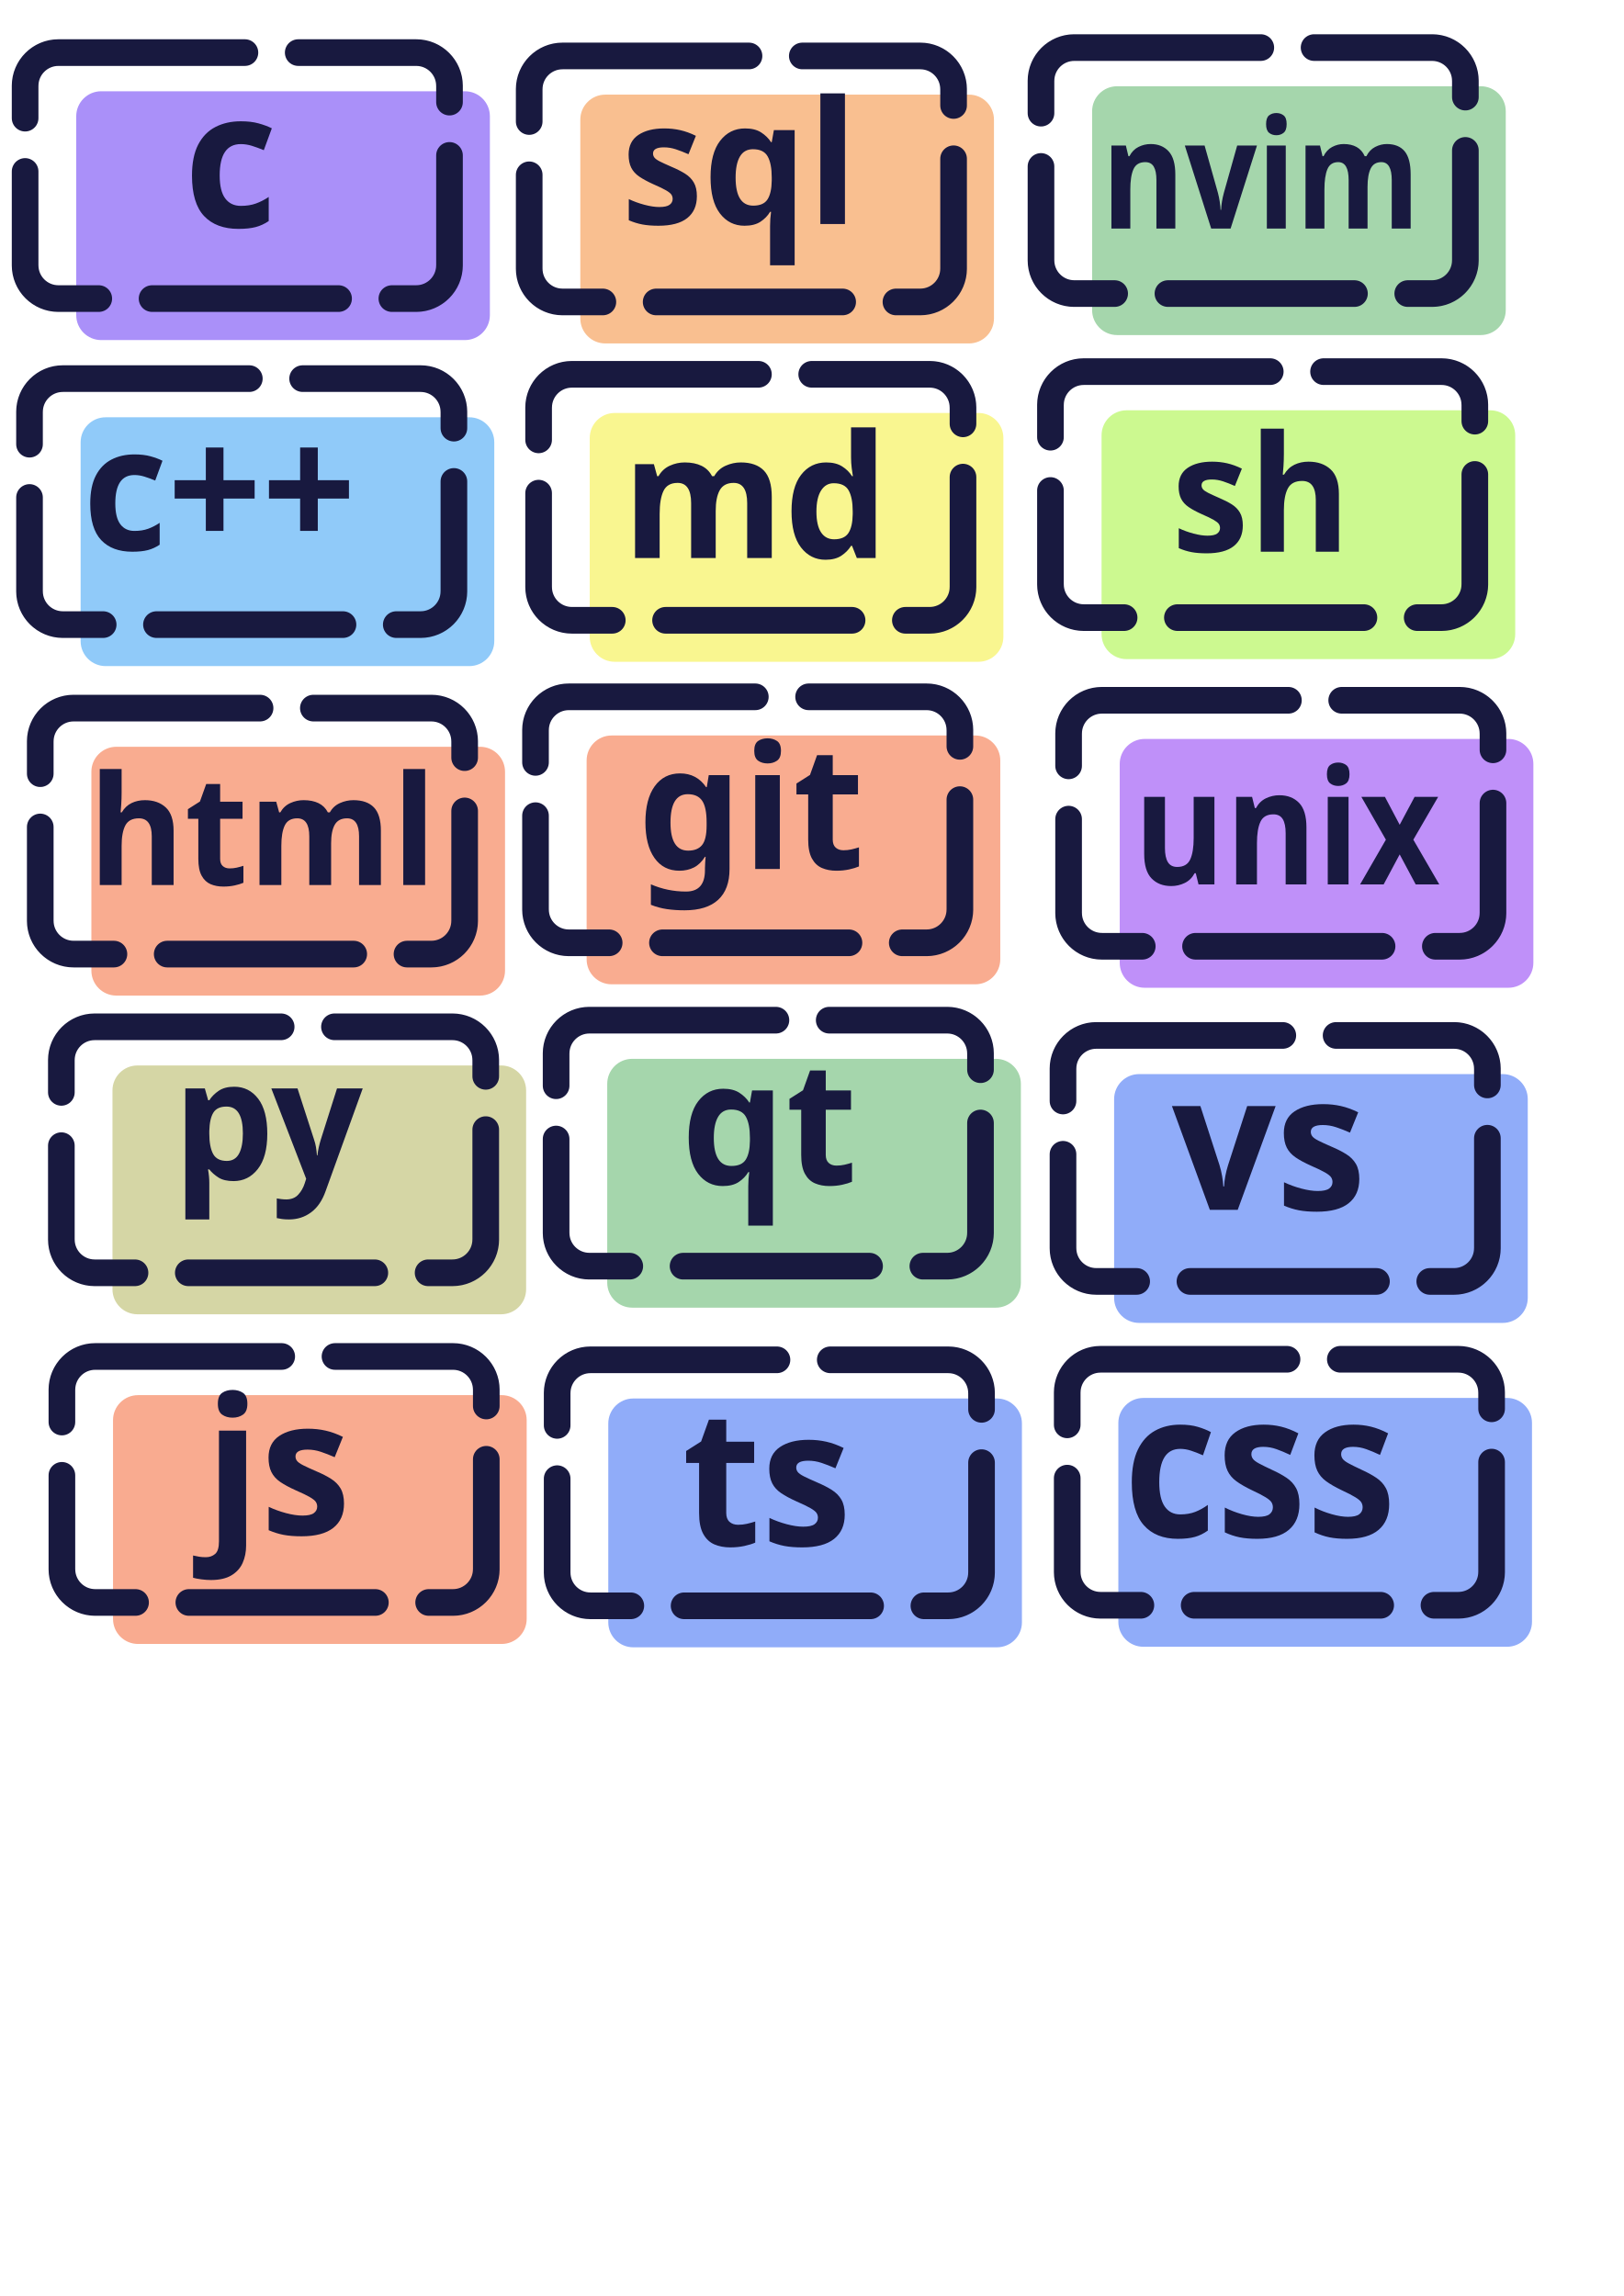
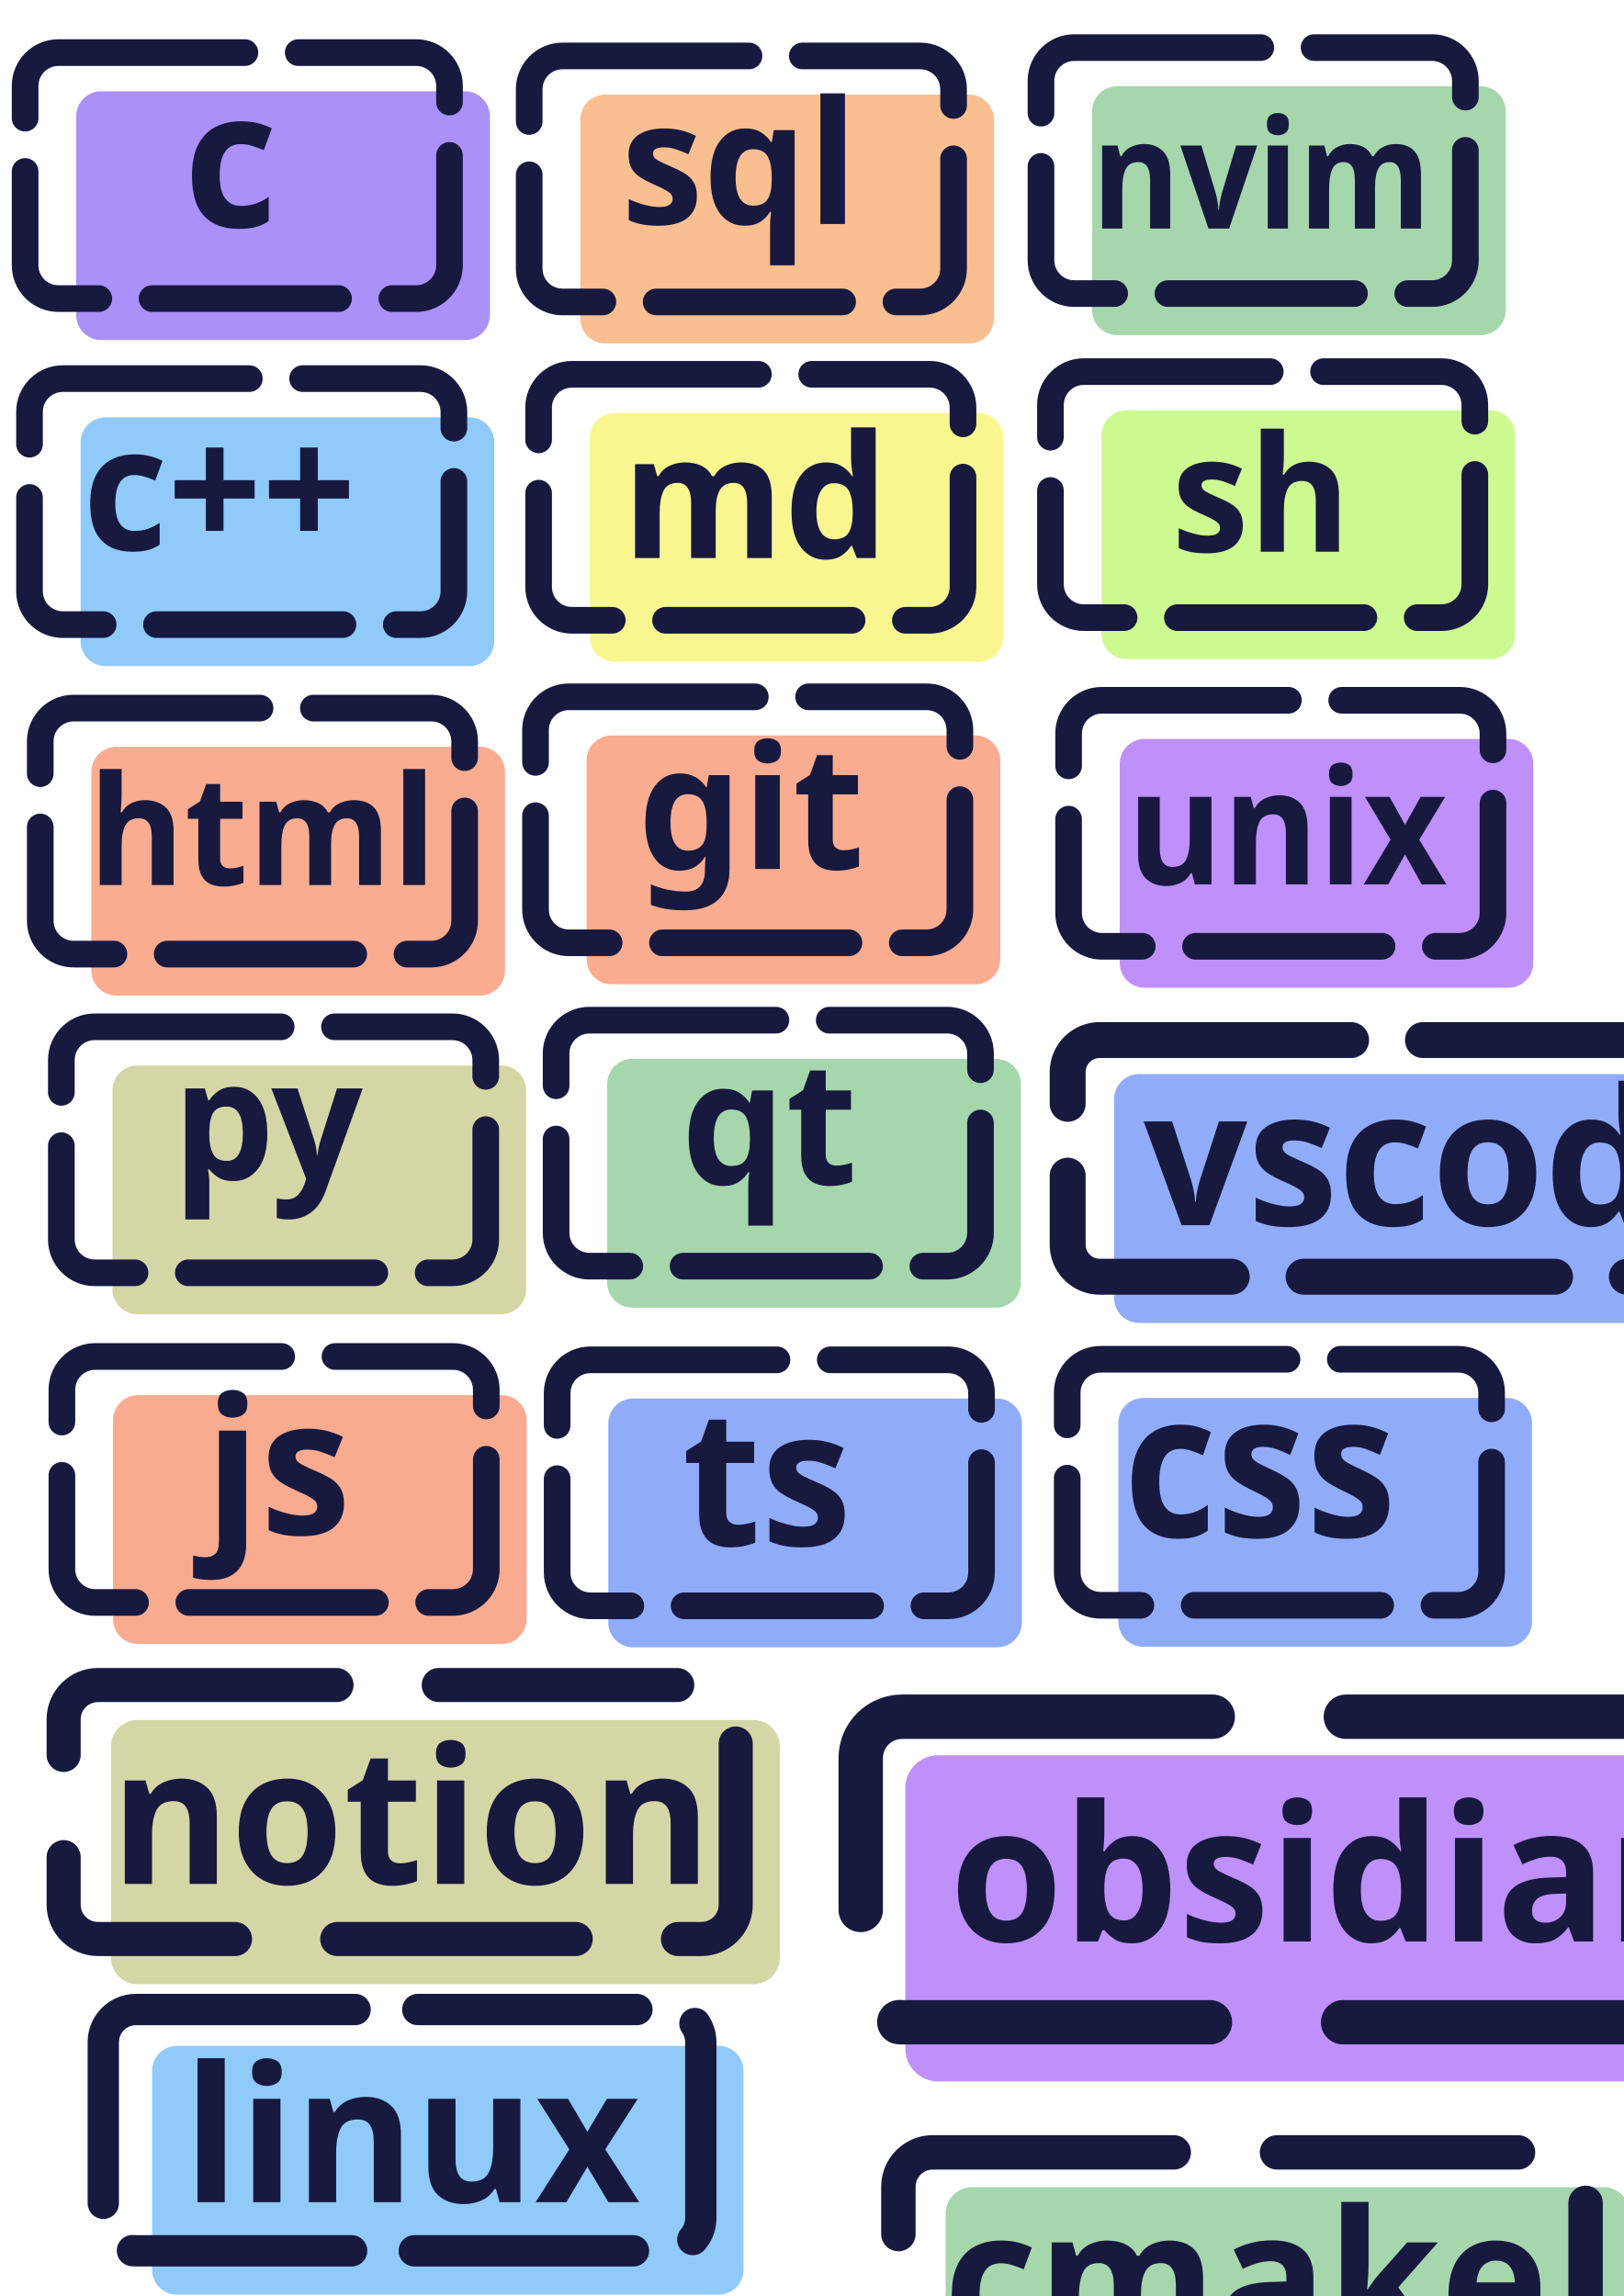
<svg xmlns="http://www.w3.org/2000/svg" width="210mm" height="297mm" viewBox="0 0 210 297" version="1.1" id="svg1" xml:space="preserve">
  <defs id="defs1">
    <rect x="360.203" y="438.134" width="288.243" height="213.332" id="rect4" />
    <rect x="414.315" y="132.782" width="277.216" height="178.223" id="rect3" />
    <rect x="343.313" y="112.03" width="137.259" height="65.945" id="rect2-0-0-9-6-6" />
    <rect x="360.203" y="438.134" width="288.243" height="213.332" id="rect4-2" />
    <rect x="360.203" y="438.134" width="288.243" height="213.332" id="rect4-6" />
    <rect x="360.203" y="438.134" width="288.243" height="213.332" id="rect4-2-7" />
    <rect x="360.203" y="438.134" width="288.243" height="213.332" id="rect4-5" />
    <rect x="360.203" y="438.134" width="288.243" height="213.332" id="rect4-6-2" />
    <rect x="360.203" y="438.134" width="288.243" height="213.332" id="rect4-2-7-1" />
    <rect x="360.203" y="438.134" width="288.243" height="213.332" id="rect4-5-0" />
    <rect x="360.203" y="438.134" width="288.243" height="213.332" id="rect4-55" />
    <rect x="360.203" y="438.134" width="288.243" height="213.332" id="rect4-5-4" />
    <rect x="360.203" y="438.134" width="288.243" height="213.332" id="rect4-55-3" />
    <rect x="360.203" y="438.134" width="288.243" height="213.332" id="rect4-2-7-1-9" />
    <rect x="360.203" y="438.134" width="288.243" height="213.332" id="rect4-55-3-3" />
    <rect x="360.203" y="438.134" width="288.243" height="213.332" id="rect4-5-4-8" />
    <rect x="360.203" y="438.134" width="288.243" height="213.332" id="rect4-2-7-1-9-6" />
    <rect x="360.203" y="438.134" width="288.243" height="213.332" id="rect4-2-7-7" />
    <rect x="360.203" y="438.134" width="288.243" height="213.332" id="rect4-2-7-2" />
-     <rect x="360.203" y="438.134" width="288.243" height="213.332" id="rect4-2-7-2-2" />
+     <rect x="360.203" y="438.134" width="399.113" height="124.76" id="rect4-2-7-2-2" />
    <rect x="360.203" y="438.134" width="288.243" height="213.332" id="rect4-2-7-1-2" />
+     <rect x="360.203" y="438.134" width="418.18" height="182.379" id="rect4-6-9" />
+     <rect x="360.203" y="438.134" width="472.004" height="128.067" id="rect4-6-9-8" />
+     <rect x="360.203" y="438.134" width="418.18" height="182.379" id="rect4-6-9-9" />
+     <rect x="360.203" y="438.134" width="418.18" height="182.379" id="rect4-6-9-9-1" />
+     <rect x="360.203" y="438.134" width="418.18" height="182.379" id="rect4-6-9-84" />
+     <rect x="360.203" y="438.134" width="418.18" height="182.379" id="rect4-6-9-9-6" />
  </defs>
  <g id="layer1">
    <rect style="fill:#90caf9;stroke:#a5d6a7;stroke-width:0;stroke-linecap:round;stroke-miterlimit:4.3;stroke-dasharray:none;fill-opacity:1" id="rect1" width="53.499" height="32.186" x="10.428" y="53.978" ry="3.232" />
    <rect style="fill:none;stroke:#18193f;stroke-width:3.446;stroke-linecap:round;stroke-linejoin:miter;stroke-miterlimit:4.3;stroke-dasharray:24.123, 6.892;stroke-dashoffset:0;stroke-opacity:1;paint-order:normal" id="rect2" width="54.887" height="31.82" x="3.817" y="48.976" ry="4.306" />
    <text xml:space="preserve" transform="matrix(0.2221217,0,0,0.2317255,-69.29511,-50.90943)" id="text3" style="font-style:normal;font-variant:normal;font-weight:600;font-stretch:normal;font-size:96px;font-family:'SF Pro Rounded';-inkscape-font-specification:'SF Pro Rounded, Semi-Bold';font-variant-ligatures:normal;font-variant-caps:normal;font-variant-numeric:normal;font-variant-east-asian:normal;white-space:pre;shape-inside:url(#rect4);display:inline;fill:#18193f;fill-opacity:1;stroke:#18193f;stroke-width:0;stroke-linecap:round;stroke-linejoin:miter;stroke-miterlimit:4.3;stroke-dasharray:none;stroke-dashoffset:0;stroke-opacity:1;paint-order:normal">
-       <tspan x="360.203" y="526.729" id="tspan1">c++</tspan>
+       <tspan x="360.203" y="526.729" id="tspan16">c++</tspan>
    </text>
  </g>
  <g id="layer5" style="opacity:1">
    <rect style="fill:#f9ac90;fill-opacity:1;stroke:#a5d6a7;stroke-width:0;stroke-linecap:round;stroke-miterlimit:4.3;stroke-dasharray:none" id="rect1-1" width="53.499" height="32.186" x="11.818" y="96.599" ry="3.232" />
    <rect style="fill:none;stroke:#18193f;stroke-width:3.446;stroke-linecap:round;stroke-linejoin:miter;stroke-miterlimit:4.3;stroke-dasharray:24.123, 6.892;stroke-dashoffset:0;stroke-opacity:1;paint-order:normal" id="rect2-2" width="54.887" height="31.82" x="5.207" y="91.597" ry="4.306" />
    <text xml:space="preserve" transform="matrix(0.1972308,0,0,0.2057584,-59.61257,6.107904)" id="text3-64" style="font-style:normal;font-variant:normal;font-weight:600;font-stretch:normal;font-size:96px;font-family:'SF Pro Rounded';-inkscape-font-specification:'SF Pro Rounded, Semi-Bold';font-variant-ligatures:normal;font-variant-caps:normal;font-variant-numeric:normal;font-variant-east-asian:normal;white-space:pre;shape-inside:url(#rect4-5);display:inline;fill:#18193f;fill-opacity:1;stroke:#18193f;stroke-width:0;stroke-linecap:round;stroke-linejoin:miter;stroke-miterlimit:4.3;stroke-dasharray:none;stroke-dashoffset:0;stroke-opacity:1;paint-order:normal">
-       <tspan x="360.203" y="526.729" id="tspan2">html</tspan>
+       <tspan x="360.203" y="526.729" id="tspan17">html</tspan>
    </text>
  </g>
  <g id="layer8">
    <rect style="opacity:1;fill:#f9f690;fill-opacity:1;stroke:#a5d6a7;stroke-width:0;stroke-linecap:round;stroke-miterlimit:4.3;stroke-dasharray:none" id="rect1-1-2" width="53.499" height="32.186" x="76.273" y="53.42" ry="3.232" />
    <rect style="opacity:1;fill:none;stroke:#18193f;stroke-width:3.446;stroke-linecap:round;stroke-linejoin:miter;stroke-miterlimit:4.3;stroke-dasharray:24.123, 6.892;stroke-dashoffset:0;stroke-opacity:1;paint-order:normal" id="rect2-2-2" width="54.887" height="31.82" x="69.661" y="48.418" ry="4.306" />
    <text xml:space="preserve" transform="matrix(0.2221217,0,0,0.2317255,0.464572,-49.87021)" id="text3-64-6" style="font-style:normal;font-variant:normal;font-weight:600;font-stretch:normal;font-size:96px;font-family:'SF Pro Rounded';-inkscape-font-specification:'SF Pro Rounded, Semi-Bold';font-variant-ligatures:normal;font-variant-caps:normal;font-variant-numeric:normal;font-variant-east-asian:normal;white-space:pre;shape-inside:url(#rect4-5-0);display:inline;opacity:1;fill:#18193f;fill-opacity:1;stroke:#18193f;stroke-width:0;stroke-linecap:round;stroke-linejoin:miter;stroke-miterlimit:4.3;stroke-dasharray:none;stroke-dashoffset:0;stroke-opacity:1;paint-order:normal">
-       <tspan x="360.203" y="526.729" id="tspan3">md</tspan>
+       <tspan x="360.203" y="526.729" id="tspan18">md</tspan>
    </text>
  </g>
  <g id="layer3" style="opacity:1">
    <rect style="fill:#d5d6a5;fill-opacity:1;stroke:#a5d6a7;stroke-width:0;stroke-linecap:round;stroke-miterlimit:4.3;stroke-dasharray:none" id="rect1-2" width="53.499" height="32.186" x="14.546" y="137.824" ry="3.232" />
    <rect style="fill:none;stroke:#18193f;stroke-width:3.446;stroke-linecap:round;stroke-linejoin:miter;stroke-miterlimit:4.3;stroke-dasharray:24.123, 6.892;stroke-dashoffset:0;stroke-opacity:1;paint-order:normal" id="rect2-0" width="54.887" height="31.82" x="7.935" y="132.823" ry="4.306" />
    <text xml:space="preserve" transform="matrix(0.212134,0,0,0.220135,-54.05801,36.21711)" id="text3-6" style="font-style:normal;font-variant:normal;font-weight:600;font-stretch:normal;font-size:97.95px;font-family:'SF Pro Rounded';-inkscape-font-specification:'SF Pro Rounded, Semi-Bold';font-variant-ligatures:normal;font-variant-caps:normal;font-variant-numeric:normal;font-variant-east-asian:normal;white-space:pre;shape-inside:url(#rect4-6);display:inline;fill:#18193f;fill-opacity:1;stroke:#18193f;stroke-width:0;stroke-linecap:round;stroke-linejoin:miter;stroke-miterlimit:4.3;stroke-dasharray:none;stroke-dashoffset:0;stroke-opacity:1;paint-order:normal">
-       <tspan x="360.203" y="528.528" id="tspan4">py</tspan>
+       <tspan x="360.203" y="528.528" id="tspan19">py</tspan>
+     </text>
+   </g>
+   <g id="layer15">
+     <rect style="opacity:1;fill:#d5d6a5;fill-opacity:1;stroke:#a5d6a7;stroke-width:0;stroke-linecap:round;stroke-miterlimit:4.3;stroke-dasharray:none" id="rect1-2-6" width="86.499" height="34.186" x="14.361" y="222.488" ry="3.432" />
+     <rect style="opacity:1;fill:none;stroke:#18193f;stroke-width:4.407;stroke-linecap:round;stroke-linejoin:miter;stroke-miterlimit:4.3;stroke-dasharray:30.847,13.22;stroke-dashoffset:0;stroke-opacity:1;paint-order:normal" id="rect2-0-0" width="86.922" height="32.856" x="8.231" y="217.966" ry="4.446" />
+     <text xml:space="preserve" transform="matrix(0.212134,0,0,0.220135,-62.11221,124.6313)" id="text3-6-6" style="font-style:normal;font-variant:normal;font-weight:600;font-stretch:normal;font-size:111.336px;font-family:'SF Pro Rounded';-inkscape-font-specification:'SF Pro Rounded, Semi-Bold';font-variant-ligatures:normal;font-variant-caps:normal;font-variant-numeric:normal;font-variant-east-asian:normal;white-space:pre;shape-inside:url(#rect4-6-9);display:inline;opacity:1;fill:#18193f;fill-opacity:1;stroke:#18193f;stroke-width:0;stroke-linecap:round;stroke-linejoin:miter;stroke-miterlimit:4.3;stroke-dasharray:none;stroke-dashoffset:0;stroke-opacity:1;paint-order:normal">
+       <tspan x="360.203" y="540.882" id="tspan20">notion</tspan>
+     </text>
+   </g>
+   <g id="layer19">
+     <rect style="fill:#90caf9;fill-opacity:1;stroke:#a5d6a7;stroke-width:0;stroke-linecap:round;stroke-miterlimit:4.3;stroke-dasharray:none" id="rect1-2-6-2" width="76.499" height="32.186" x="19.665" y="264.641" ry="3.232" />
+     <rect style="fill:none;stroke:#18193f;stroke-width:4.05;stroke-linecap:round;stroke-linejoin:miter;stroke-miterlimit:4.3;stroke-dasharray:28.349, 8.1;stroke-dashoffset:0;stroke-opacity:1;paint-order:normal" id="rect2-0-0-8" width="77.279" height="31.213" x="13.358" y="259.941" ry="4.224" />
+     <text xml:space="preserve" transform="matrix(0.212134,0,0,0.220135,-52.70847,165.8029)" id="text3-6-6-9" style="font-style:normal;font-variant:normal;font-weight:600;font-stretch:normal;font-size:111.336px;font-family:'SF Pro Rounded';-inkscape-font-specification:'SF Pro Rounded, Semi-Bold';font-variant-ligatures:normal;font-variant-caps:normal;font-variant-numeric:normal;font-variant-east-asian:normal;white-space:pre;shape-inside:url(#rect4-6-9-9);display:inline;fill:#18193f;fill-opacity:1;stroke:#18193f;stroke-width:0;stroke-linecap:round;stroke-linejoin:miter;stroke-miterlimit:4.3;stroke-dasharray:none;stroke-dashoffset:0;stroke-opacity:1;paint-order:normal">
+       <tspan x="360.203" y="540.882" id="tspan21">linux</tspan>
+     </text>
+   </g>
+   <g id="layer20">
+     <rect style="fill:#90caf9;fill-opacity:1;stroke:#a5d6a7;stroke-width:0;stroke-linecap:round;stroke-miterlimit:4.3;stroke-dasharray:none" id="rect1-2-6-2-6" width="86.499" height="34.186" x="15.744" y="309.215" ry="3.432" />
+     <rect style="fill:none;stroke:#18193f;stroke-width:4.407;stroke-linecap:round;stroke-linejoin:miter;stroke-miterlimit:4.3;stroke-dasharray:30.847, 8.813;stroke-dashoffset:0;stroke-opacity:1;paint-order:normal" id="rect2-0-0-8-9" width="86.922" height="32.856" x="9.615" y="304.693" ry="4.446" />
+     <text xml:space="preserve" transform="matrix(0.212134,0,0,0.220135,-55.89714,209.1447)" id="text3-6-6-9-3" style="font-style:normal;font-variant:normal;font-weight:600;font-stretch:normal;font-size:111.336px;font-family:'SF Pro Rounded';-inkscape-font-specification:'SF Pro Rounded, Semi-Bold';font-variant-ligatures:normal;font-variant-caps:normal;font-variant-numeric:normal;font-variant-east-asian:normal;white-space:pre;shape-inside:url(#rect4-6-9-9-6);display:inline;fill:#18193f;fill-opacity:1;stroke:#18193f;stroke-width:0;stroke-linecap:round;stroke-linejoin:miter;stroke-miterlimit:4.3;stroke-dasharray:none;stroke-dashoffset:0;stroke-opacity:1;paint-order:normal">
+       <tspan x="360.203" y="540.882" id="tspan22">sqlite</tspan>
+     </text>
+   </g>
+   <g id="layer18">
+     <rect style="fill:#a5d6ac;fill-opacity:1;stroke:#a5d6a7;stroke-width:0;stroke-linecap:round;stroke-miterlimit:4.3;stroke-dasharray:none" id="rect1-2-6-0" width="88.499" height="34.186" x="122.3" y="282.919" ry="3.432" />
+     <rect style="fill:none;stroke:#18193f;stroke-width:4.453;stroke-linecap:round;stroke-linejoin:miter;stroke-miterlimit:4.3;stroke-dasharray:31.17, 13.358;stroke-dashoffset:0;stroke-opacity:1;paint-order:normal" id="rect2-0-0-3" width="88.876" height="32.809" x="116.194" y="278.421" ry="4.44" />
+     <text xml:space="preserve" transform="matrix(0.212134,0,0,0.220135,45.62572,184.3862)" id="text3-6-6-6" style="font-style:normal;font-variant:normal;font-weight:600;font-stretch:normal;font-size:111.336px;font-family:'SF Pro Rounded';-inkscape-font-specification:'SF Pro Rounded, Semi-Bold';font-variant-ligatures:normal;font-variant-caps:normal;font-variant-numeric:normal;font-variant-east-asian:normal;white-space:pre;shape-inside:url(#rect4-6-9-84);display:inline;fill:#18193f;fill-opacity:1;stroke:#18193f;stroke-width:0;stroke-linecap:round;stroke-linejoin:miter;stroke-miterlimit:4.3;stroke-dasharray:none;stroke-dashoffset:0;stroke-opacity:1;paint-order:normal">
+       <tspan x="360.203" y="540.882" id="tspan23">cmake</tspan>
+     </text>
+   </g>
+   <g id="layer17">
+     <rect style="fill:#bf90f9;fill-opacity:1;stroke:#a5d6a7;stroke-width:0;stroke-linecap:round;stroke-miterlimit:4.3;stroke-dasharray:none" id="rect1-2-6-9" width="123.499" height="42.186" x="117.088" y="227.06" ry="4.236" />
+     <rect style="fill:none;stroke:#18193f;stroke-width:5.74;stroke-linecap:round;stroke-linejoin:miter;stroke-miterlimit:4.3;stroke-dasharray:40.178, 17.219;stroke-dashoffset:0;stroke-opacity:1;paint-order:normal" id="rect2-0-0-2" width="122.589" height="39.522" x="111.321" y="222.068" ry="5.348" />
+     <text xml:space="preserve" transform="matrix(0.212134,0,0,0.220135,46.4245,132.0584)" id="text3-6-6-0" style="font-style:normal;font-variant:normal;font-weight:600;font-stretch:normal;font-size:111.401px;font-family:'SF Pro Rounded';-inkscape-font-specification:'SF Pro Rounded, Semi-Bold';font-variant-ligatures:normal;font-variant-caps:normal;font-variant-numeric:normal;font-variant-east-asian:normal;white-space:pre;shape-inside:url(#rect4-6-9-8);display:inline;fill:#18193f;fill-opacity:1;stroke:#18193f;stroke-width:0;stroke-linecap:round;stroke-linejoin:miter;stroke-miterlimit:4.3;stroke-dasharray:none;stroke-dashoffset:0;stroke-opacity:1;paint-order:normal">
+       <tspan x="360.203" y="540.942" id="tspan24">obsidian</tspan>
    </text>
  </g>
  <g id="layer6" style="opacity:1">
    <rect style="opacity:1;fill:#90acf9;fill-opacity:1;stroke:#a5d6a7;stroke-width:0;stroke-linecap:round;stroke-miterlimit:4.3;stroke-dasharray:none" id="rect1-2-2" width="53.499" height="32.186" x="144.64" y="180.832" ry="3.232" />
    <rect style="opacity:1;fill:none;stroke:#18193f;stroke-width:3.446;stroke-linecap:round;stroke-linejoin:miter;stroke-miterlimit:4.3;stroke-dasharray:24.123, 6.892;stroke-dashoffset:0;stroke-opacity:1;paint-order:normal" id="rect2-0-6" width="54.887" height="31.82" x="138.028" y="175.83" ry="4.306" />
    <text xml:space="preserve" transform="matrix(0.2384968,0,0,0.2663538,59.42188,58.01694)" id="text3-6-9" style="font-style:normal;font-variant:normal;font-weight:600;font-stretch:normal;font-size:97.95px;font-family:'SF Pro Rounded';-inkscape-font-specification:'SF Pro Rounded, Semi-Bold';font-variant-ligatures:normal;font-variant-caps:normal;font-variant-numeric:normal;font-variant-east-asian:normal;white-space:pre;shape-inside:url(#rect4-6-2);display:inline;opacity:1;fill:#18193f;fill-opacity:1;stroke:#18193f;stroke-width:0;stroke-linecap:round;stroke-linejoin:miter;stroke-miterlimit:4.3;stroke-dasharray:none;stroke-dashoffset:0;stroke-opacity:1;paint-order:normal">
-       <tspan x="360.203" y="528.528" id="tspan5">css</tspan>
+       <tspan x="360.203" y="528.528" id="tspan25">css</tspan>
    </text>
  </g>
  <g id="layer9">
    <rect style="fill:#f9bf90;stroke:#a5d6a7;stroke-width:0;stroke-linecap:round;stroke-miterlimit:4.3;stroke-dasharray:none;fill-opacity:1" id="rect1-7" width="53.499" height="32.186" x="75.054" y="12.24" ry="3.232" />
    <rect style="fill:none;stroke:#18193f;stroke-width:3.446;stroke-linecap:round;stroke-linejoin:miter;stroke-miterlimit:4.3;stroke-dasharray:24.123, 6.892;stroke-dashoffset:0;stroke-opacity:1;paint-order:normal" id="rect2-1" width="54.887" height="31.82" x="68.443" y="7.238" ry="4.306" />
    <text xml:space="preserve" transform="matrix(0.2221217,0,0,0.2317255,0.3340786,-93.07669)" id="text3-7" style="font-style:normal;font-variant:normal;font-weight:600;font-stretch:normal;font-size:96px;font-family:'SF Pro Rounded';-inkscape-font-specification:'SF Pro Rounded, Semi-Bold';font-variant-ligatures:normal;font-variant-caps:normal;font-variant-numeric:normal;font-variant-east-asian:normal;white-space:pre;shape-inside:url(#rect4-55);display:inline;fill:#18193f;fill-opacity:1;stroke:#18193f;stroke-width:0;stroke-linecap:round;stroke-linejoin:miter;stroke-miterlimit:4.3;stroke-dasharray:none;stroke-dashoffset:0;stroke-opacity:1;paint-order:normal">
-       <tspan x="360.203" y="526.729" id="tspan6">sql</tspan>
+       <tspan x="360.203" y="526.729" id="tspan26">sql</tspan>
    </text>
  </g>
  <g id="layer12">
    <rect style="fill:#bf90f9;fill-opacity:1;stroke:#a5d6a7;stroke-width:0;stroke-linecap:round;stroke-miterlimit:4.3;stroke-dasharray:none" id="rect1-5-1-2-7" width="53.499" height="32.186" x="144.817" y="95.586" ry="3.232" />
    <rect style="fill:none;stroke:#18193f;stroke-width:3.446;stroke-linecap:round;stroke-linejoin:miter;stroke-miterlimit:4.3;stroke-dasharray:24.123, 6.892;stroke-dashoffset:0;stroke-opacity:1;paint-order:normal" id="rect2-9-6-6-7" width="54.887" height="31.82" x="138.206" y="90.585" ry="4.306" />
-     <text xml:space="preserve" transform="matrix(0.2107982,0,0,0.2425967,70.69876,-11.02982)" id="text3-9-3-9-4" style="font-style:normal;font-variant:normal;font-weight:600;font-stretch:normal;font-size:85.523px;font-family:'SF Pro Rounded';-inkscape-font-specification:'SF Pro Rounded, Semi-Bold';font-variant-ligatures:normal;font-variant-caps:normal;font-variant-numeric:normal;font-variant-east-asian:normal;white-space:pre;shape-inside:url(#rect4-2-7-1-9);display:inline;fill:#18193f;fill-opacity:1;stroke:#18193f;stroke-width:0;stroke-linecap:round;stroke-linejoin:miter;stroke-miterlimit:4.3;stroke-dasharray:none;stroke-dashoffset:0;stroke-opacity:1;paint-order:normal">
-       <tspan x="360.203" y="517.059" id="tspan7">unix</tspan>
+     <text xml:space="preserve" transform="matrix(0.2202279,0,0,0.2425967,66.451,-11.02982)" id="text3-9-3-9-4" style="font-style:normal;font-variant:normal;font-weight:600;font-stretch:normal;font-size:85.523px;font-family:'SF Pro Rounded';-inkscape-font-specification:'SF Pro Rounded, Semi-Bold';font-variant-ligatures:normal;font-variant-caps:normal;font-variant-numeric:normal;font-variant-east-asian:normal;white-space:pre;shape-inside:url(#rect4-2-7-1-9);display:inline;fill:#18193f;fill-opacity:1;stroke:#18193f;stroke-width:0;stroke-linecap:round;stroke-linejoin:miter;stroke-miterlimit:4.3;stroke-dasharray:none;stroke-dashoffset:0;stroke-opacity:1;paint-order:normal">
+       <tspan x="360.203" y="517.059" id="tspan27">unix</tspan>
    </text>
  </g>
  <g id="layer11">
    <rect style="fill:#a5d6ac;stroke:#a5d6a7;stroke-width:0;stroke-linecap:round;stroke-miterlimit:4.3;stroke-dasharray:none" id="rect1-7-4" width="53.499" height="32.186" x="78.535" y="136.966" ry="3.232" />
    <rect style="fill:none;stroke:#18193f;stroke-width:3.446;stroke-linecap:round;stroke-linejoin:miter;stroke-miterlimit:4.3;stroke-dasharray:24.123, 6.892;stroke-dashoffset:0;stroke-opacity:1;paint-order:normal" id="rect2-1-3" width="54.887" height="31.82" x="71.924" y="131.965" ry="4.306" />
    <text xml:space="preserve" transform="matrix(0.2221217,0,0,0.2317255,8.110501,31.14506)" id="text3-7-6" style="font-style:normal;font-variant:normal;font-weight:600;font-stretch:normal;font-size:96px;font-family:'SF Pro Rounded';-inkscape-font-specification:'SF Pro Rounded, Semi-Bold';font-variant-ligatures:normal;font-variant-caps:normal;font-variant-numeric:normal;font-variant-east-asian:normal;white-space:pre;shape-inside:url(#rect4-55-3);display:inline;fill:#18193f;fill-opacity:1;stroke:#18193f;stroke-width:0;stroke-linecap:round;stroke-linejoin:miter;stroke-miterlimit:4.3;stroke-dasharray:none;stroke-dashoffset:0;stroke-opacity:1;paint-order:normal">
-       <tspan x="360.203" y="526.729" id="tspan8">qt</tspan>
+       <tspan x="360.203" y="526.729" id="tspan28">qt</tspan>
    </text>
  </g>
  <g id="layer14" style="opacity:1">
    <rect style="fill:#a5d6ac;stroke:#a5d6a7;stroke-width:0;stroke-linecap:round;stroke-miterlimit:4.3;stroke-dasharray:none" id="rect1-7-4-7" width="53.499" height="32.186" x="141.247" y="11.157" ry="3.232" />
    <rect style="fill:none;stroke:#18193f;stroke-width:3.446;stroke-linecap:round;stroke-linejoin:miter;stroke-miterlimit:4.3;stroke-dasharray:24.123, 6.892;stroke-dashoffset:0;stroke-opacity:1;paint-order:normal" id="rect2-1-3-4" width="54.887" height="31.82" x="134.635" y="6.155" ry="4.306" />
-     <text xml:space="preserve" transform="matrix(0.1708196,0,0,0.2048873,80.93448,-78.35233)" id="text3-7-6-9" style="font-style:normal;font-variant:normal;font-weight:600;font-stretch:normal;font-size:96px;font-family:'SF Pro Rounded';-inkscape-font-specification:'SF Pro Rounded, Semi-Bold';font-variant-ligatures:normal;font-variant-caps:normal;font-variant-numeric:normal;font-variant-east-asian:normal;white-space:pre;shape-inside:url(#rect4-55-3-3);display:inline;opacity:1;fill:#18193f;fill-opacity:1;stroke:#18193f;stroke-width:0;stroke-linecap:round;stroke-linejoin:miter;stroke-miterlimit:4.3;stroke-dasharray:none;stroke-dashoffset:0;stroke-opacity:1;paint-order:normal">
-       <tspan x="360.203" y="526.729" id="tspan9">nvim</tspan>
+     <text xml:space="preserve" transform="matrix(0.1819921,0,0,0.2048873,75.62676,-78.35233)" id="text3-7-6-9" style="font-style:normal;font-variant:normal;font-weight:600;font-stretch:normal;font-size:96px;font-family:'SF Pro Rounded';-inkscape-font-specification:'SF Pro Rounded, Semi-Bold';font-variant-ligatures:normal;font-variant-caps:normal;font-variant-numeric:normal;font-variant-east-asian:normal;white-space:pre;shape-inside:url(#rect4-55-3-3);display:inline;opacity:1;fill:#18193f;fill-opacity:1;stroke:#18193f;stroke-width:0;stroke-linecap:round;stroke-linejoin:miter;stroke-miterlimit:4.3;stroke-dasharray:none;stroke-dashoffset:0;stroke-opacity:1;paint-order:normal">
+       <tspan x="360.203" y="526.729" id="tspan29">nvim</tspan>
    </text>
  </g>
  <g id="layer10">
    <rect style="opacity:1;fill:#f9ac90;fill-opacity:1;stroke:#a5d6a7;stroke-width:0;stroke-linecap:round;stroke-miterlimit:4.3;stroke-dasharray:none" id="rect1-1-3" width="53.499" height="32.186" x="75.871" y="95.139" ry="3.232" />
    <rect style="opacity:1;fill:none;stroke:#18193f;stroke-width:3.446;stroke-linecap:round;stroke-linejoin:miter;stroke-miterlimit:4.3;stroke-dasharray:24.123, 6.892;stroke-dashoffset:0;stroke-opacity:1;paint-order:normal" id="rect2-2-0" width="54.887" height="31.82" x="69.259" y="90.137" ry="4.306" />
    <text xml:space="preserve" transform="matrix(0.2221217,0,0,0.2317255,2.509405,-9.645026)" id="text3-64-2" style="font-style:normal;font-variant:normal;font-weight:600;font-stretch:normal;font-size:96px;font-family:'SF Pro Rounded';-inkscape-font-specification:'SF Pro Rounded, Semi-Bold';font-variant-ligatures:normal;font-variant-caps:normal;font-variant-numeric:normal;font-variant-east-asian:normal;white-space:pre;shape-inside:url(#rect4-5-4);display:inline;opacity:1;fill:#18193f;fill-opacity:1;stroke:#18193f;stroke-width:0;stroke-linecap:round;stroke-linejoin:miter;stroke-miterlimit:4.3;stroke-dasharray:none;stroke-dashoffset:0;stroke-opacity:1;paint-order:normal">
-       <tspan x="360.203" y="526.729" id="tspan10">git</tspan>
+       <tspan x="360.203" y="526.729" id="tspan30">git</tspan>
    </text>
  </g>
  <g id="layer7">
    <rect style="fill:#ccf990;fill-opacity:1;stroke:#a5d6a7;stroke-width:0;stroke-linecap:round;stroke-miterlimit:4.3;stroke-dasharray:none" id="rect1-5-1-2" width="53.499" height="32.186" x="142.47" y="53.074" ry="3.232" />
    <rect style="fill:none;stroke:#18193f;stroke-width:3.446;stroke-linecap:round;stroke-linejoin:miter;stroke-miterlimit:4.3;stroke-dasharray:24.123, 6.892;stroke-dashoffset:0;stroke-opacity:1;paint-order:normal" id="rect2-9-6-6" width="54.887" height="31.82" x="135.859" y="48.072" ry="4.306" />
    <text xml:space="preserve" transform="matrix(0.2344023,0,0,0.2448875,67.1014,-55.25539)" id="text3-9-3-9" style="font-style:normal;font-variant:normal;font-weight:600;font-stretch:normal;font-size:85.523px;font-family:'SF Pro Rounded';-inkscape-font-specification:'SF Pro Rounded, Semi-Bold';font-variant-ligatures:normal;font-variant-caps:normal;font-variant-numeric:normal;font-variant-east-asian:normal;white-space:pre;shape-inside:url(#rect4-2-7-1);display:inline;fill:#18193f;fill-opacity:1;stroke:#18193f;stroke-width:0;stroke-linecap:round;stroke-linejoin:miter;stroke-miterlimit:4.3;stroke-dasharray:none;stroke-dashoffset:0;stroke-opacity:1;paint-order:normal">
-       <tspan x="360.203" y="517.059" id="tspan11">sh</tspan>
+       <tspan x="360.203" y="517.059" id="tspan31">sh</tspan>
    </text>
  </g>
  <g id="layer2" style="opacity:1">
    <rect style="fill:#aa90f9;fill-opacity:1;stroke:#a5d6a7;stroke-width:0;stroke-linecap:round;stroke-miterlimit:4.3;stroke-dasharray:none" id="rect1-5" width="53.499" height="32.186" x="9.859" y="11.805" ry="3.232" />
    <rect style="fill:none;stroke:#18193f;stroke-width:3.446;stroke-linecap:round;stroke-linejoin:miter;stroke-miterlimit:4.3;stroke-dasharray:24.123, 6.892;stroke-dashoffset:0;stroke-opacity:1;paint-order:normal" id="rect2-9" width="54.887" height="31.82" x="3.248" y="6.803" ry="4.306" />
    <text xml:space="preserve" transform="matrix(0.2221217,0,0,0.2317255,-56.23947,-94.85925)" id="text3-9" style="font-style:normal;font-variant:normal;font-weight:600;font-stretch:normal;font-size:106.12px;font-family:'SF Pro Rounded';-inkscape-font-specification:'SF Pro Rounded, Semi-Bold';font-variant-ligatures:normal;font-variant-caps:normal;font-variant-numeric:normal;font-variant-east-asian:normal;white-space:pre;shape-inside:url(#rect4-2);display:inline;fill:#18193f;fill-opacity:1;stroke:#18193f;stroke-width:0;stroke-linecap:round;stroke-linejoin:miter;stroke-miterlimit:4.3;stroke-dasharray:none;stroke-dashoffset:0;stroke-opacity:1;paint-order:normal">
-       <tspan x="360.203" y="536.068" id="tspan12">c</tspan>
+       <tspan x="360.203" y="536.068" id="tspan32">c</tspan>
    </text>
  </g>
  <g id="layer4">
    <rect style="opacity:1;fill:#f9ab90;fill-opacity:1;stroke:#a5d6a7;stroke-width:0;stroke-linecap:round;stroke-miterlimit:4.3;stroke-dasharray:none" id="rect1-5-1" width="53.499" height="32.186" x="14.618" y="180.469" ry="3.232" />
    <rect style="opacity:1;fill:none;stroke:#18193f;stroke-width:3.446;stroke-linecap:round;stroke-linejoin:miter;stroke-miterlimit:4.3;stroke-dasharray:24.123, 6.892;stroke-dashoffset:0;stroke-opacity:1;paint-order:normal" id="rect2-9-6" width="54.887" height="31.82" x="8.006" y="175.467" ry="4.306" />
    <text xml:space="preserve" transform="matrix(0.2221217,0,0,0.2317255,-53.52949,74.26183)" id="text3-9-3" style="font-style:normal;font-variant:normal;font-weight:600;font-stretch:normal;font-size:106.12px;font-family:'SF Pro Rounded';-inkscape-font-specification:'SF Pro Rounded, Semi-Bold';font-variant-ligatures:normal;font-variant-caps:normal;font-variant-numeric:normal;font-variant-east-asian:normal;white-space:pre;shape-inside:url(#rect4-2-7);display:inline;opacity:1;fill:#18193f;fill-opacity:1;stroke:#18193f;stroke-width:0;stroke-linecap:round;stroke-linejoin:miter;stroke-miterlimit:4.3;stroke-dasharray:none;stroke-dashoffset:0;stroke-opacity:1;paint-order:normal">
-       <tspan x="360.203" y="536.068" id="tspan13">js</tspan>
+       <tspan x="360.203" y="536.068" id="tspan33">js</tspan>
    </text>
  </g>
  <g id="layer13">
    <rect style="fill:#90acf9;fill-opacity:1;stroke:#a5d6a7;stroke-width:0;stroke-linecap:round;stroke-miterlimit:4.3;stroke-dasharray:none;opacity:1" id="rect1-5-1-0" width="53.499" height="32.186" x="78.671" y="180.902" ry="3.232" />
    <rect style="fill:none;stroke:#18193f;stroke-width:3.446;stroke-linecap:round;stroke-linejoin:miter;stroke-miterlimit:4.3;stroke-dasharray:24.123, 6.892;stroke-dashoffset:0;stroke-opacity:1;paint-order:normal;opacity:1" id="rect2-9-6-9" width="54.887" height="31.82" x="72.059" y="175.9" ry="4.306" />
    <text xml:space="preserve" transform="matrix(0.2221217,0,0,0.2317255,8.192801,75.69717)" id="text3-9-3-3" style="font-style:normal;font-variant:normal;font-weight:600;font-stretch:normal;font-size:106.12px;font-family:'SF Pro Rounded';-inkscape-font-specification:'SF Pro Rounded, Semi-Bold';font-variant-ligatures:normal;font-variant-caps:normal;font-variant-numeric:normal;font-variant-east-asian:normal;white-space:pre;shape-inside:url(#rect4-2-7-2);display:inline;fill:#18193f;fill-opacity:1;stroke:#18193f;stroke-width:0;stroke-linecap:round;stroke-linejoin:miter;stroke-miterlimit:4.3;stroke-dasharray:none;stroke-dashoffset:0;stroke-opacity:1;paint-order:normal">
-       <tspan x="360.203" y="536.068" id="tspan14">ts</tspan>
+       <tspan x="360.203" y="536.068" id="tspan34">ts</tspan>
    </text>
  </g>
  <g id="layer16">
-     <rect style="fill:#90acf9;fill-opacity:1;stroke:#a5d6a7;stroke-width:0;stroke-linecap:round;stroke-miterlimit:4.3;stroke-dasharray:none" id="rect1-5-1-0-1" width="53.499" height="32.186" x="144.093" y="138.94" ry="3.232" />
-     <rect style="fill:none;stroke:#18193f;stroke-width:3.446;stroke-linecap:round;stroke-linejoin:miter;stroke-miterlimit:4.3;stroke-dasharray:24.123, 6.892;stroke-dashoffset:0;stroke-opacity:1;paint-order:normal" id="rect2-9-6-9-8" width="54.887" height="31.82" x="137.482" y="133.938" ry="4.306" />
-     <text xml:space="preserve" transform="matrix(0.2221217,0,0,0.2317255,71.56091,32.27634)" id="text3-9-3-3-7" style="font-style:normal;font-variant:normal;font-weight:600;font-stretch:normal;font-size:106.12px;font-family:'SF Pro Rounded';-inkscape-font-specification:'SF Pro Rounded, Semi-Bold';font-variant-ligatures:normal;font-variant-caps:normal;font-variant-numeric:normal;font-variant-east-asian:normal;white-space:pre;shape-inside:url(#rect4-2-7-2-2);display:inline;fill:#18193f;fill-opacity:1;stroke:#18193f;stroke-width:0;stroke-linecap:round;stroke-linejoin:miter;stroke-miterlimit:4.3;stroke-dasharray:none;stroke-dashoffset:0;stroke-opacity:1;paint-order:normal">
-       <tspan x="360.203" y="536.068" id="tspan15">vs</tspan>
+     <rect style="fill:#90acf9;fill-opacity:1;stroke:#a5d6a7;stroke-width:0;stroke-linecap:round;stroke-miterlimit:4.3;stroke-dasharray:none" id="rect1-5-1-0-1" width="103.499" height="32.186" x="144.093" y="138.94" ry="3.232" />
+     <rect style="fill:none;stroke:#18193f;stroke-width:4.645;stroke-linecap:round;stroke-linejoin:miter;stroke-miterlimit:4.3;stroke-dasharray:32.518, 9.291;stroke-dashoffset:0;stroke-opacity:1;paint-order:normal" id="rect2-9-6-9-8" width="103.679" height="30.612" x="138.085" y="134.538" ry="4.142" />
+     <text xml:space="preserve" transform="matrix(0.2221217,0,0,0.2317255,67.90524,34.26822)" id="text3-9-3-3-7" style="font-style:normal;font-variant:normal;font-weight:600;font-stretch:normal;font-size:106.12px;font-family:'SF Pro Rounded';-inkscape-font-specification:'SF Pro Rounded, Semi-Bold';font-variant-ligatures:normal;font-variant-caps:normal;font-variant-numeric:normal;font-variant-east-asian:normal;white-space:pre;shape-inside:url(#rect4-2-7-2-2);display:inline;fill:#18193f;fill-opacity:1;stroke:#18193f;stroke-width:0;stroke-linecap:round;stroke-linejoin:miter;stroke-miterlimit:4.3;stroke-dasharray:none;stroke-dashoffset:0;stroke-opacity:1;paint-order:normal">
+       <tspan x="360.203" y="536.068" id="tspan35">vscode</tspan>
    </text>
  </g>
</svg>
